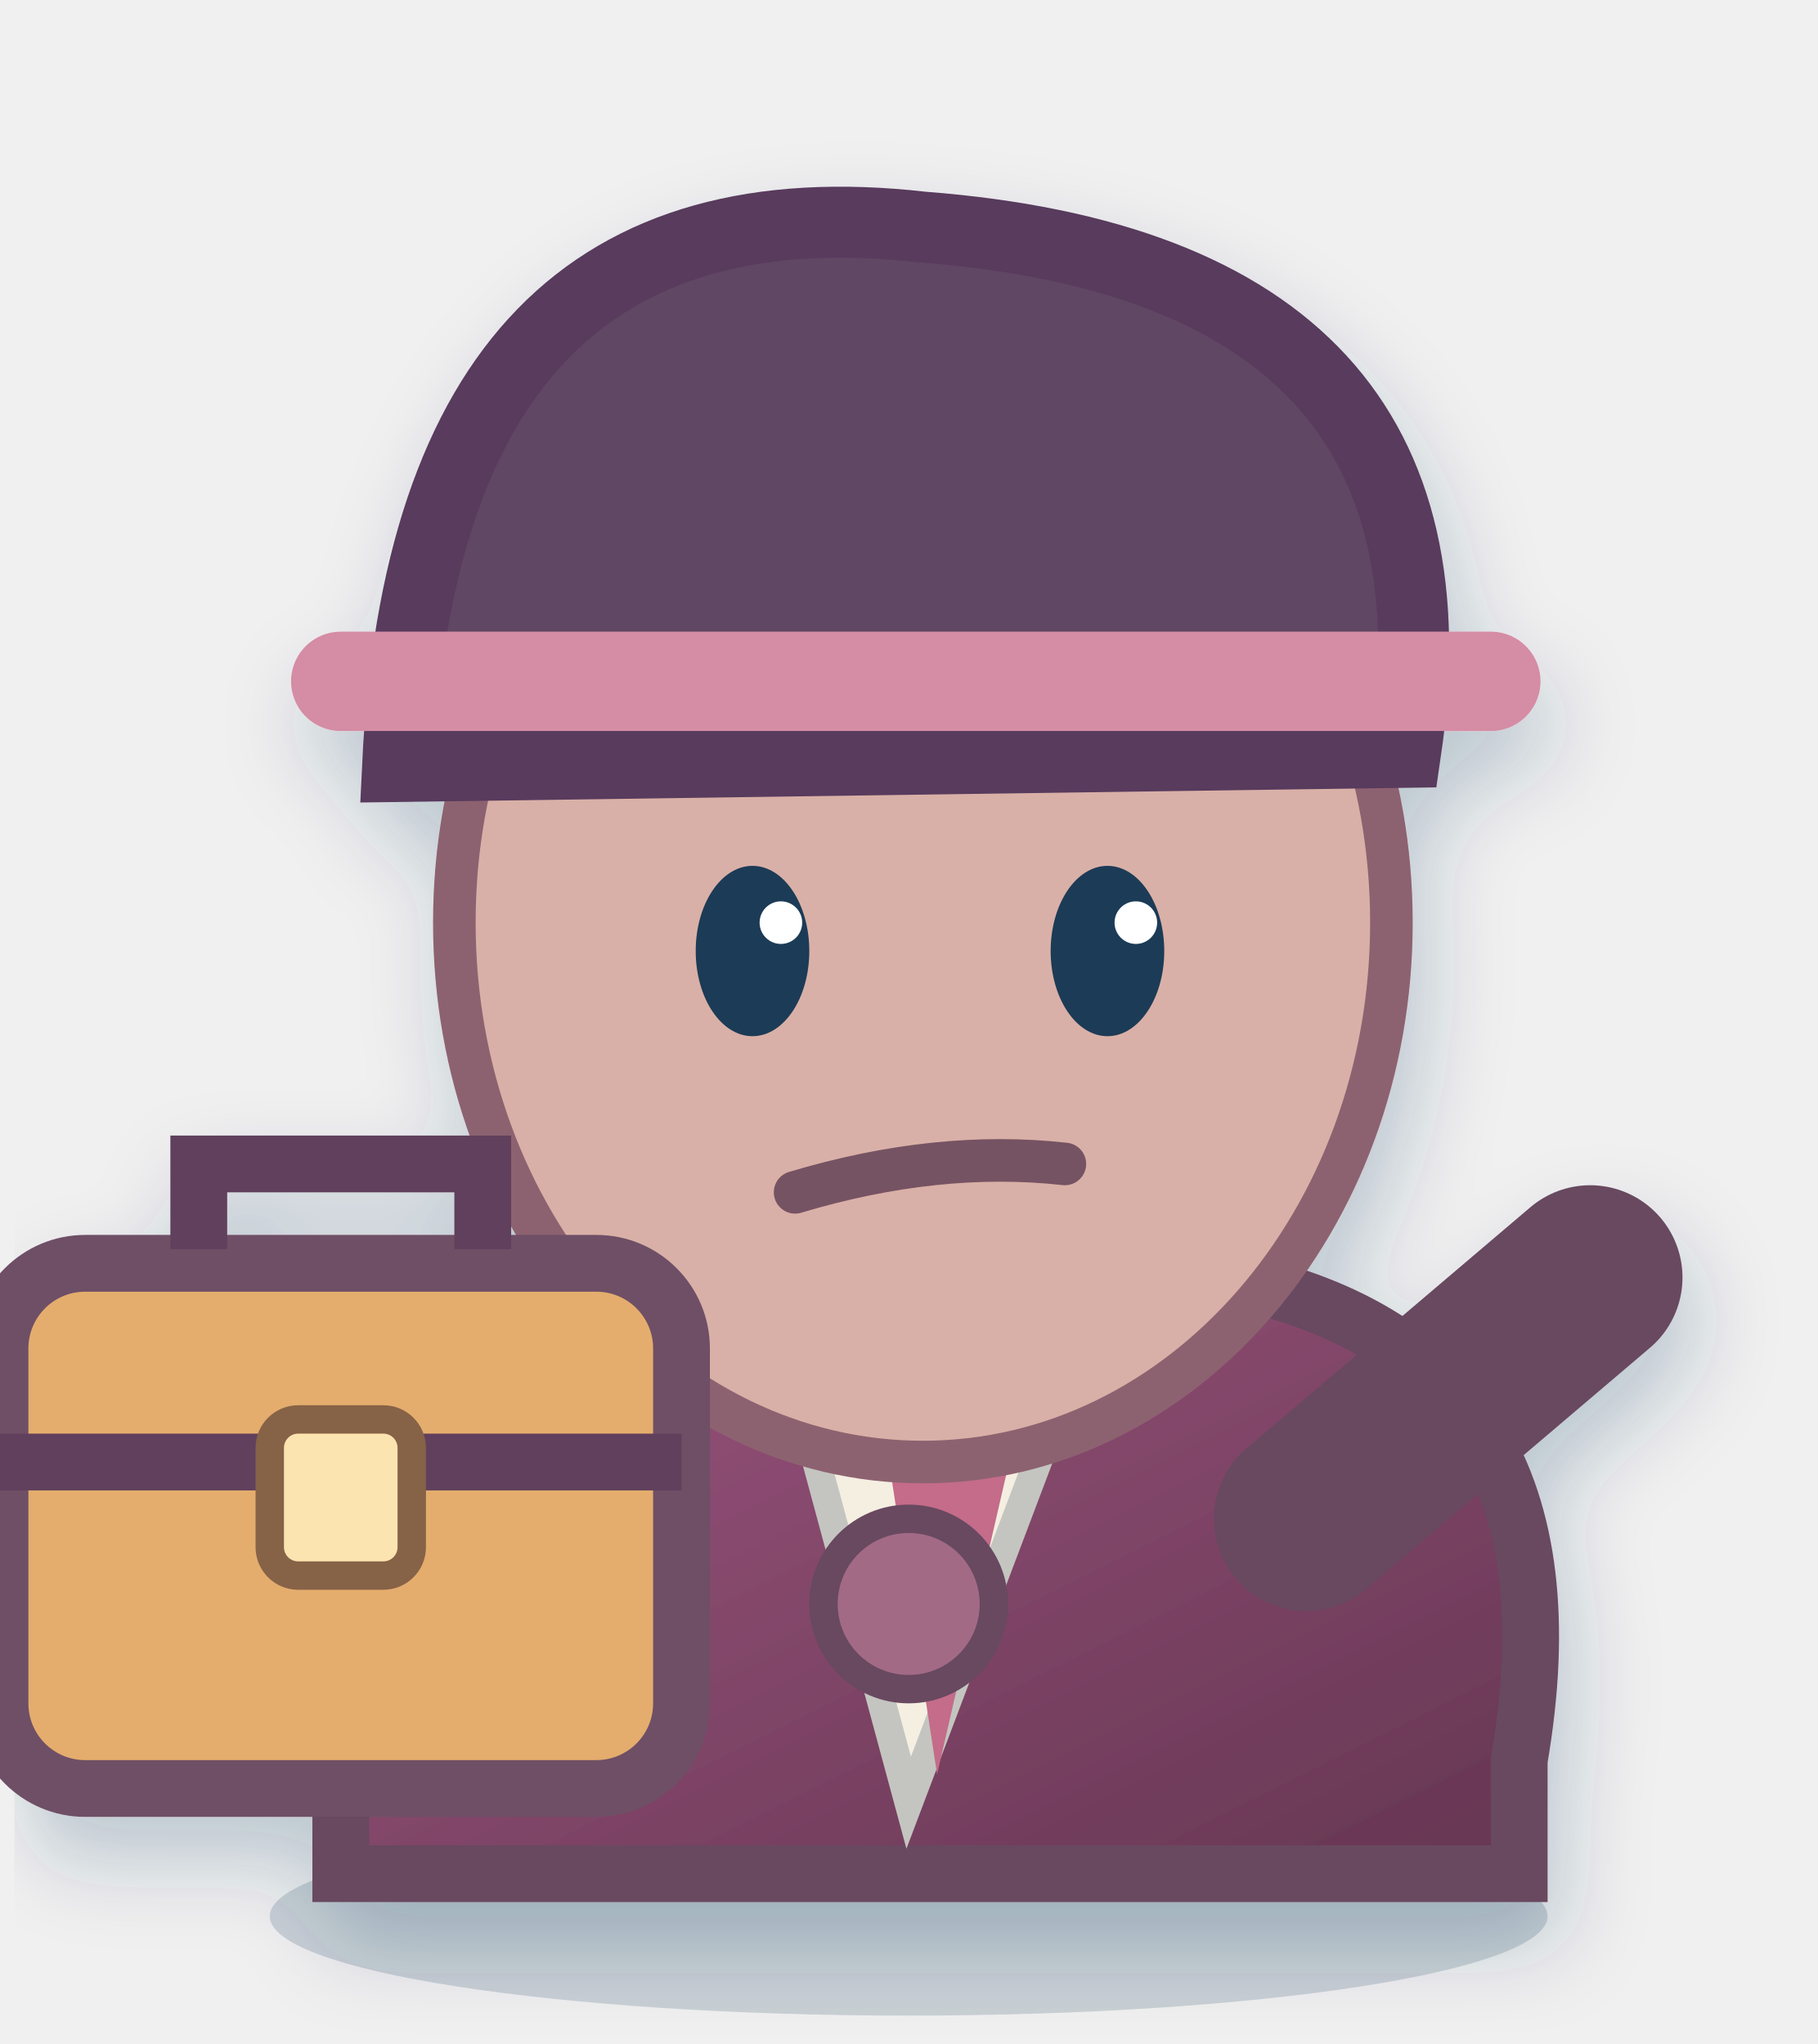
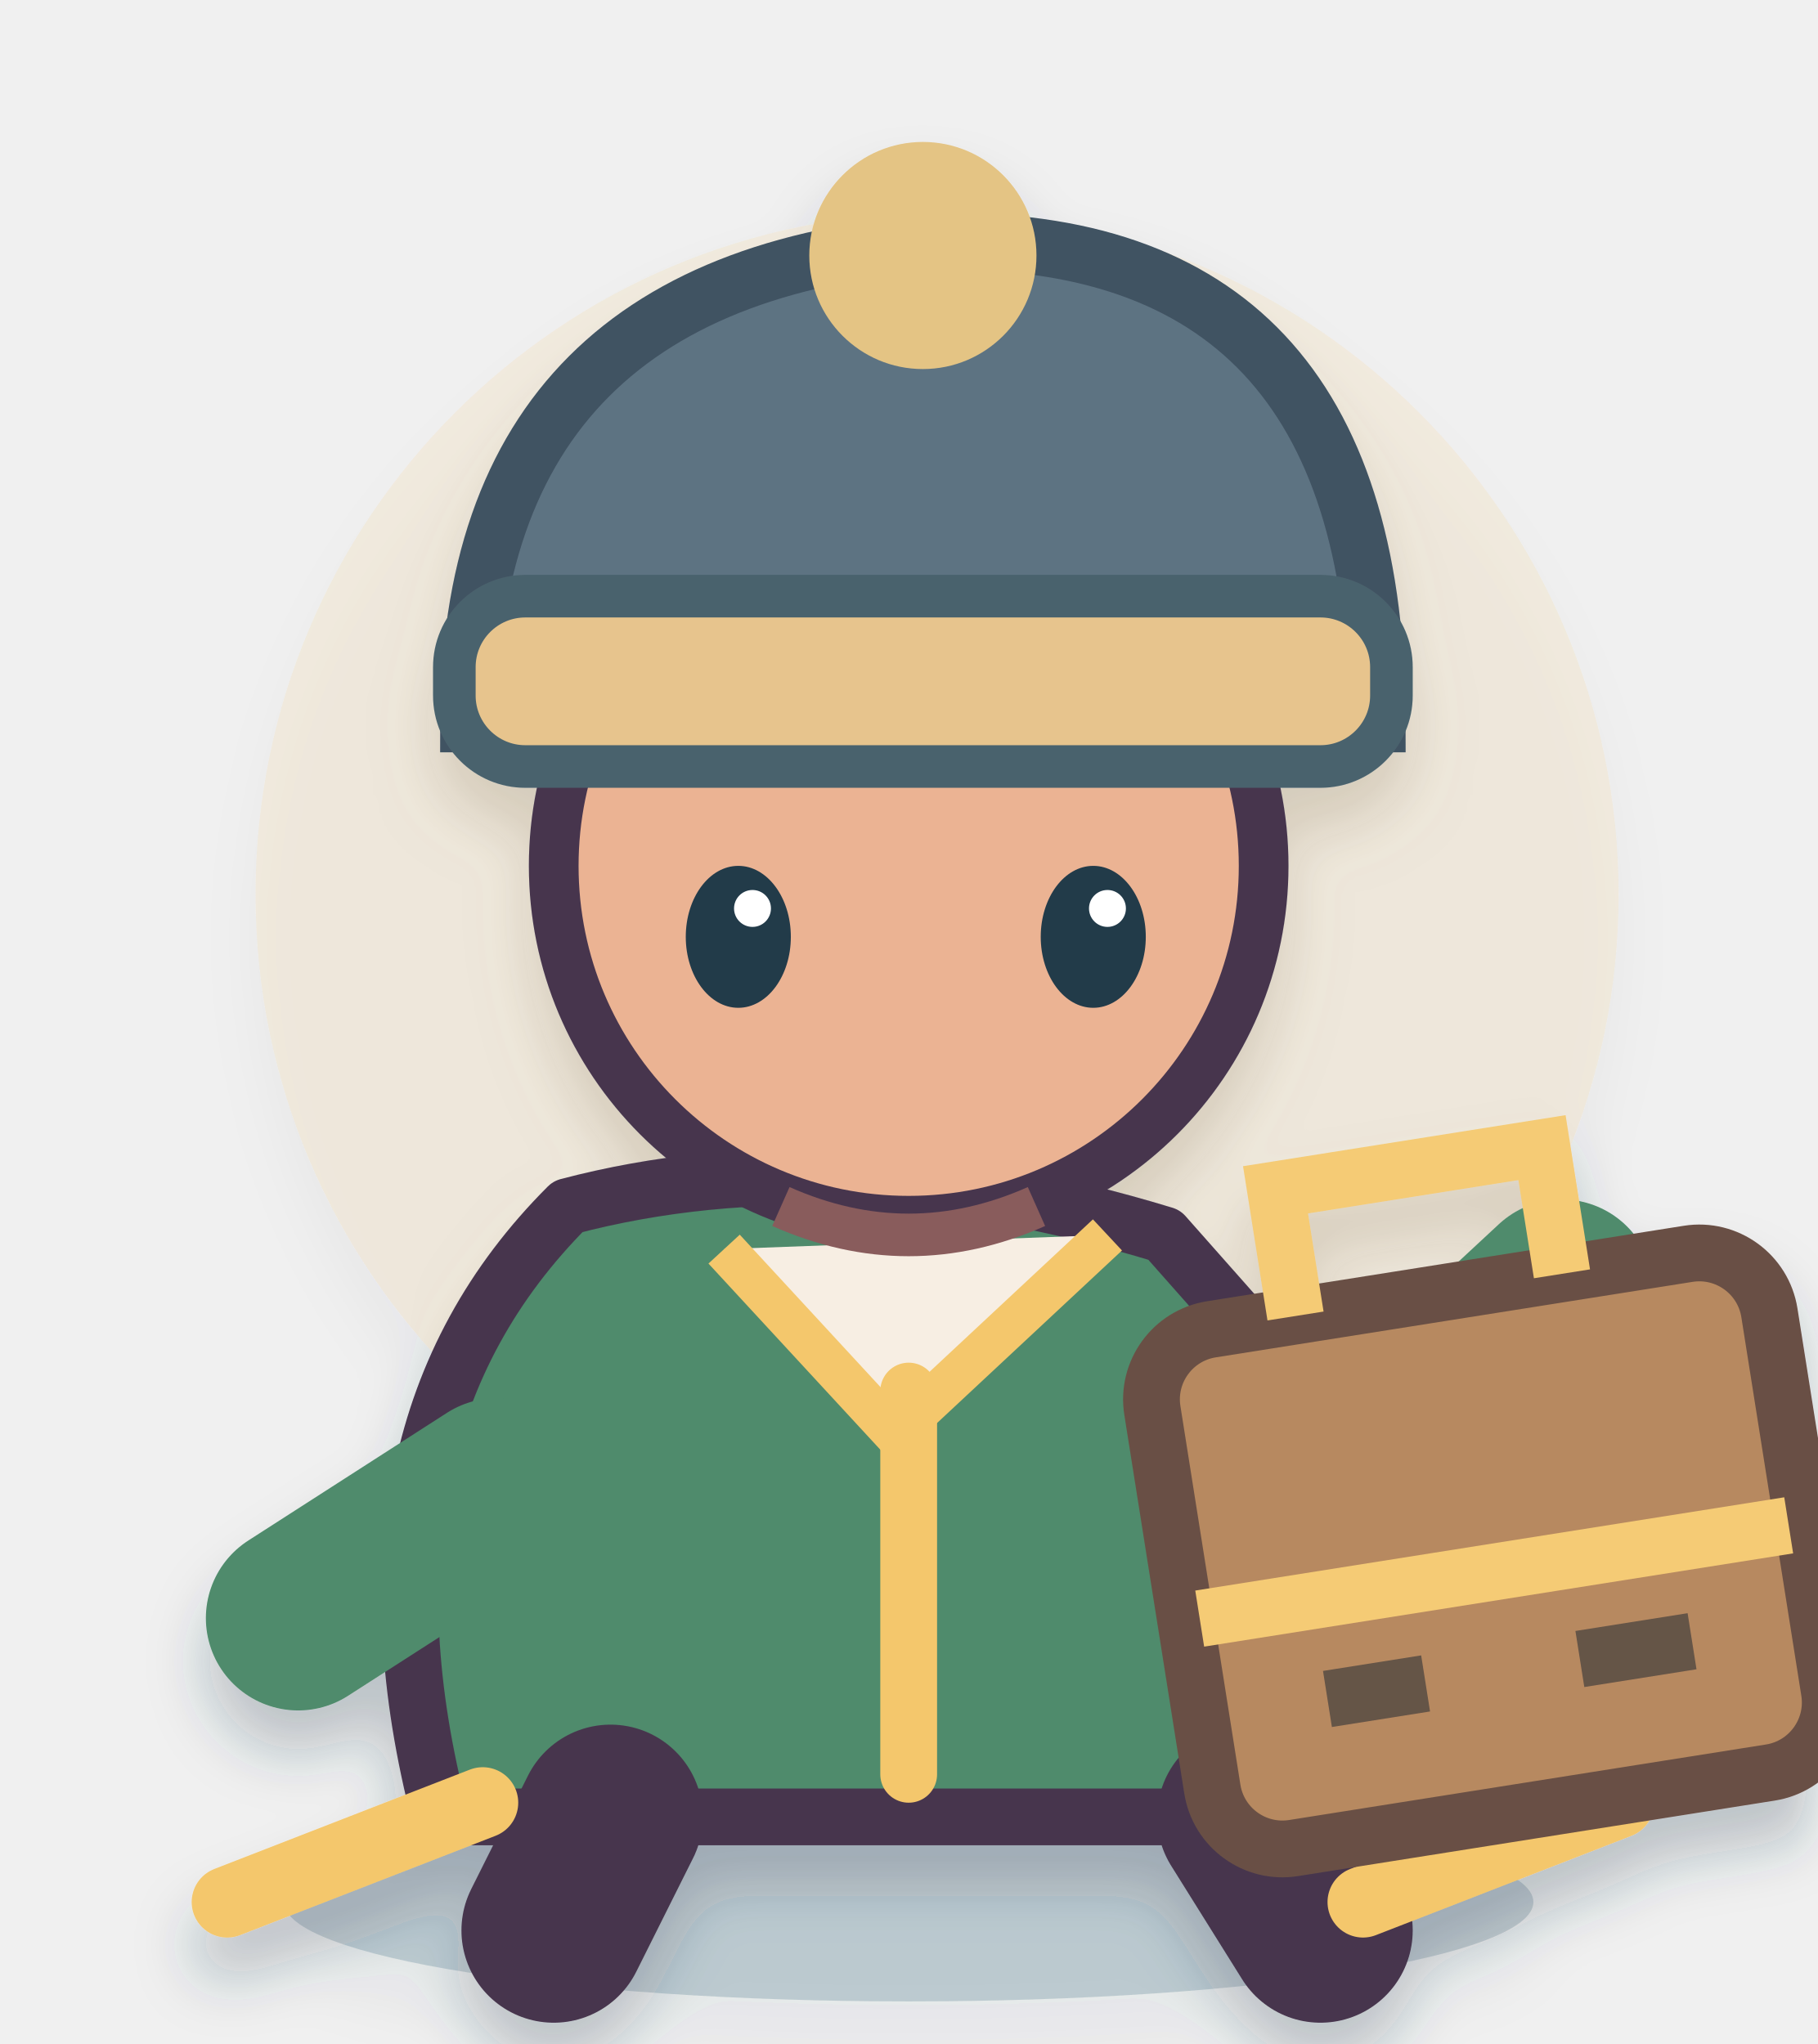
- <svg xmlns="http://www.w3.org/2000/svg" viewBox="0 0 128 144" role="img" aria-label="Оригінальний мультяшний персонаж">
+ <svg xmlns="http://www.w3.org/2000/svg" viewBox="0 0 128 144" role="img" aria-labelledby="title-alimony">
  <defs>
-     <linearGradient id="coat" x1="0" x2="1" y1="0" y2="1">
-       <stop stop-color="#9d557f" />
-       <stop offset="1" stop-color="#653652" />
-     </linearGradient>
-     <linearGradient id="paper" x1="0" x2="1" y1="0" y2="1">
-       <stop stop-color="#fff9eb" />
-       <stop offset="1" stop-color="#eadac0" />
-     </linearGradient>
-     <filter id="ds" x="-35%" width="170%" y="-35%" height="170%">
-       <feDropShadow dx="1" dy="3" stdDeviation="3" flood-color="#133e5d" flood-opacity=".22" />
+     <filter id="shadow" x="-25%" y="-25%" width="150%" height="150%">
+       <feDropShadow dx="0" dy="3" stdDeviation="2" flood-color="#163950" flood-opacity=".25" />
    </filter>
  </defs>
-   <ellipse cx="64" cy="135" rx="45" ry="7" fill="#173f5a" opacity=".18" />
-   <g filter="url(#ds)">
-     <path d="M24 124Q20 97 42 91L86 90Q112 95 107 124V132H24Z" fill="url(#coat)" stroke="#674861" stroke-width="4" />
-     <path d="M54 90L64 127 78 90" fill="#f5efe2" stroke="#c4c5c0" stroke-width="2" />
-     <path d="M62 99L66 125 72 99" fill="#c46c89" />
-     <path d="M36 108 21 94" stroke="#674861" stroke-width="13" stroke-linecap="round" />
-     <path d="M92 107 112 90" stroke="#674861" stroke-width="13" stroke-linecap="round" />
-     <circle cx="64" cy="113" r="6" fill="#a36b85" stroke="#674861" stroke-width="2" />
-     <ellipse cx="65" cy="65" rx="33" ry="38" fill="#d9b0a7" stroke="#8d6270" stroke-width="3" />
-     <path d="M28 54Q30 12 65 16 104 19 99 53Z" fill="#604763" stroke="#593b5d" stroke-width="5" />
-     <path d="M24 48H105" stroke="#d58ca5" stroke-width="7" stroke-linecap="round" />
-     <ellipse cx="53" cy="67" rx="4" ry="6" fill="#1a3a56" />
-     <ellipse cx="78" cy="67" rx="4" ry="6" fill="#1a3a56" />
-     <circle cx="55" cy="65" r="1.5" fill="#fff" />
-     <circle cx="80" cy="65" r="1.5" fill="#fff" />
-     <path d="M56 84Q66 81 75 82" fill="none" stroke="#765263" stroke-width="3" stroke-linecap="round" />
-     <g transform="translate(24 103)">
-       <rect x="-24" y="-14" width="48" height="37" rx="6" fill="#e4ad6d" stroke="#6e4f66" stroke-width="4" />
-       <path d="M-10-15V-21H10V-15 M-24 0H24" stroke="#60405c" stroke-width="4" fill="none" />
-       <rect x="-5" y="-3" width="10" height="11" rx="2" fill="#fbe4af" stroke="#866247" stroke-width="2" />
+   <g filter="url(#shadow)">
+     <ellipse cx="64" cy="134" rx="44" ry="7" fill="#0d3e58" opacity=".18" />
+     <circle cx="66" cy="63" r="48" fill="#f4c76c" opacity=".13" />
+     <path d="M31 128Q24 101 40 85Q59 80 82 87L105 113 100 128Z" fill="#4f8b6c" stroke="#47364e" stroke-width="4" stroke-linejoin="round" />
+     <path d="M35 105L21 114M96 104L110 91" stroke="#4f8b6c" stroke-width="13" stroke-linecap="round" />
+     <path d="M43 128L39 136M88 128L93 136" stroke="#47364e" stroke-width="13" stroke-linecap="round" />
+     <path d="M51 88L63 101 78 87" fill="#f7eee3" stroke="#f4c76c" stroke-width="3" />
+     <path d="M64 98V125" stroke="#f4c76c" stroke-width="4" stroke-linecap="round" />
+     <ellipse cx="64" cy="61" rx="25" ry="25" fill="#ebb393" stroke="#47364e" stroke-width="3.5" />
+     <path d="M35 54Q31 32 53 30L61 18 67 32 80 20 82 35 93 55Z" fill="#7d5846" />
+     <ellipse cx="52" cy="66" rx="3.7" ry="5" fill="#223a4a" />
+     <ellipse cx="77" cy="66" rx="3.7" ry="5" fill="#223a4a" />
+     <circle cx="53" cy="64" r="1.3" fill="#fff" />
+     <circle cx="78" cy="64" r="1.3" fill="#fff" />
+     <path d="M55 85Q64 89 73 85" fill="none" stroke="#895b5c" stroke-width="3" />
+     <path d="M16 134L34 127M96 134L114 127" stroke="#f4c76c" stroke-width="5" stroke-linecap="round" />
+     <path d="M33 51Q33 19 67 17Q97 17 97 51Z" fill="#5d7382" stroke="#415262" stroke-width="4" />
+     <rect x="32" y="42" width="66" height="12" rx="5" fill="#e7c48d" stroke="#4a626d" stroke-width="3" />
+     <circle cx="65" cy="18" r="8" fill="#e4c484" />
+     <g transform="translate(103 103) rotate(-9)">
+       <rect x="-21" y="-12" width="44" height="37" rx="5" fill="#b78960" stroke="#695044" stroke-width="4" />
+       <path d="M-10-12V-21H9V-12M-20 8H22" stroke="#f5cb75" stroke-width="4" fill="none" />
+       <path d="M-12 15H-5M6 15H14" stroke="#655447" stroke-width="4" />
    </g>
  </g>
</svg>
